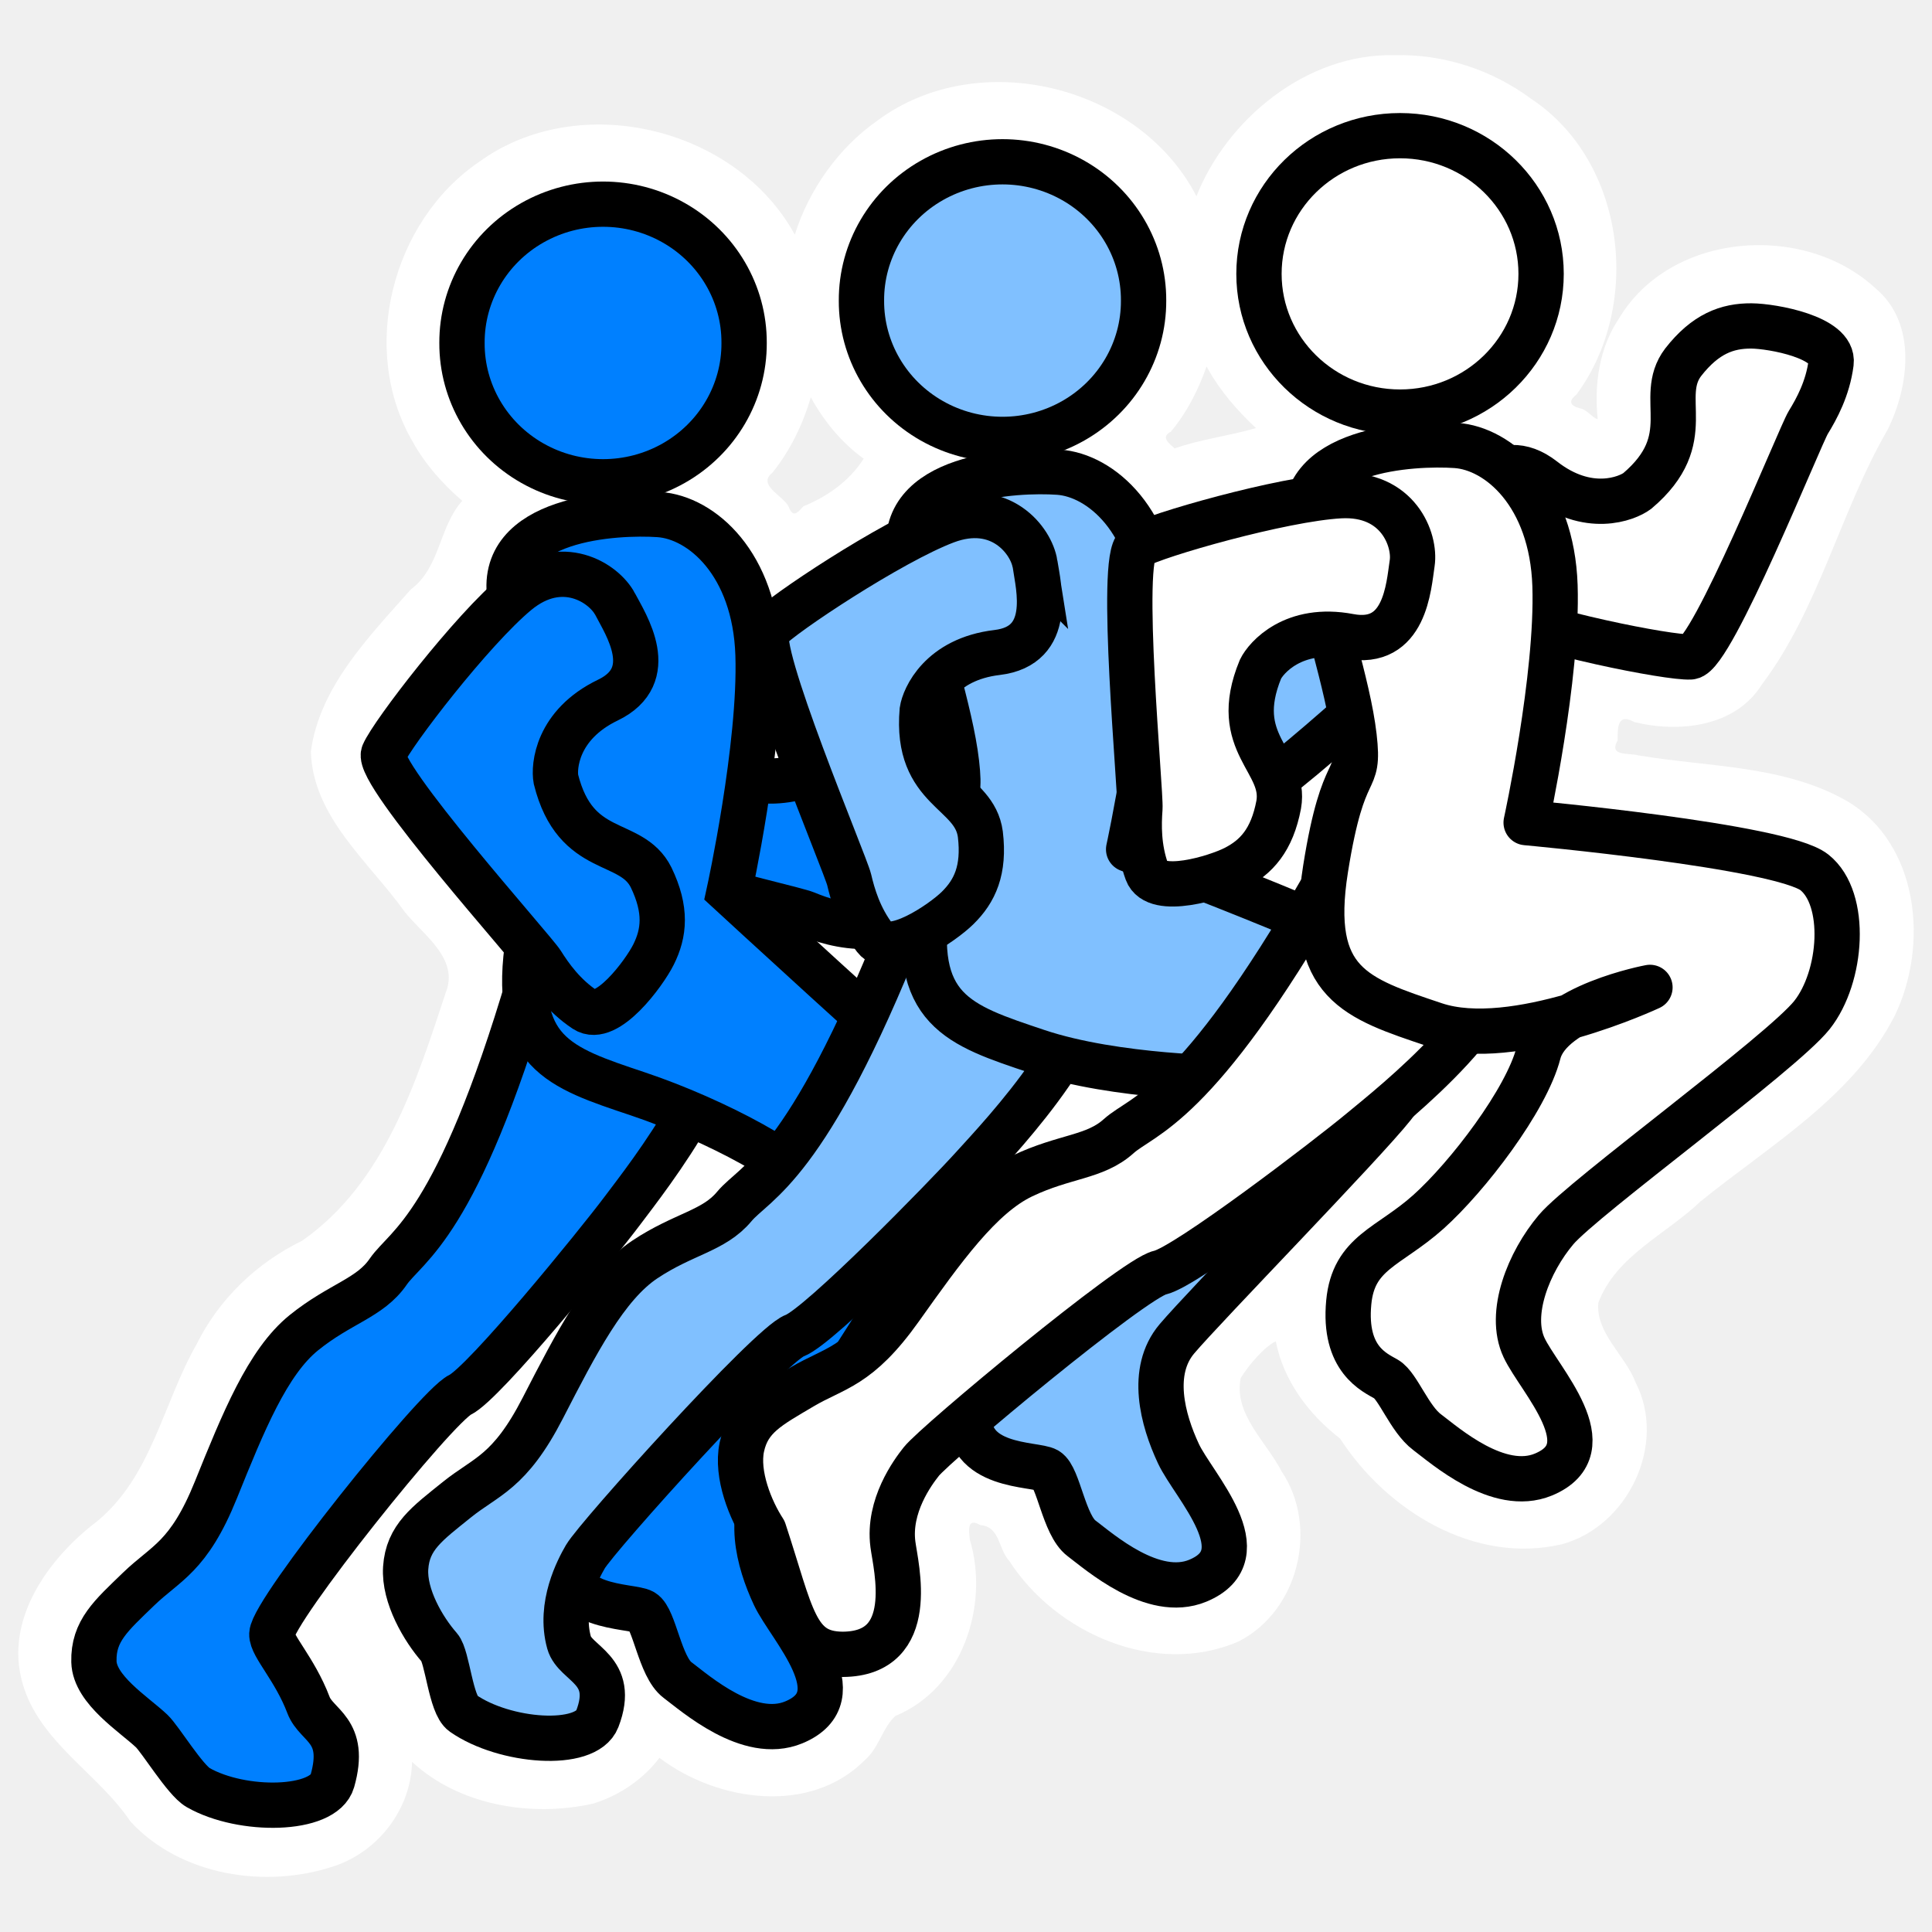
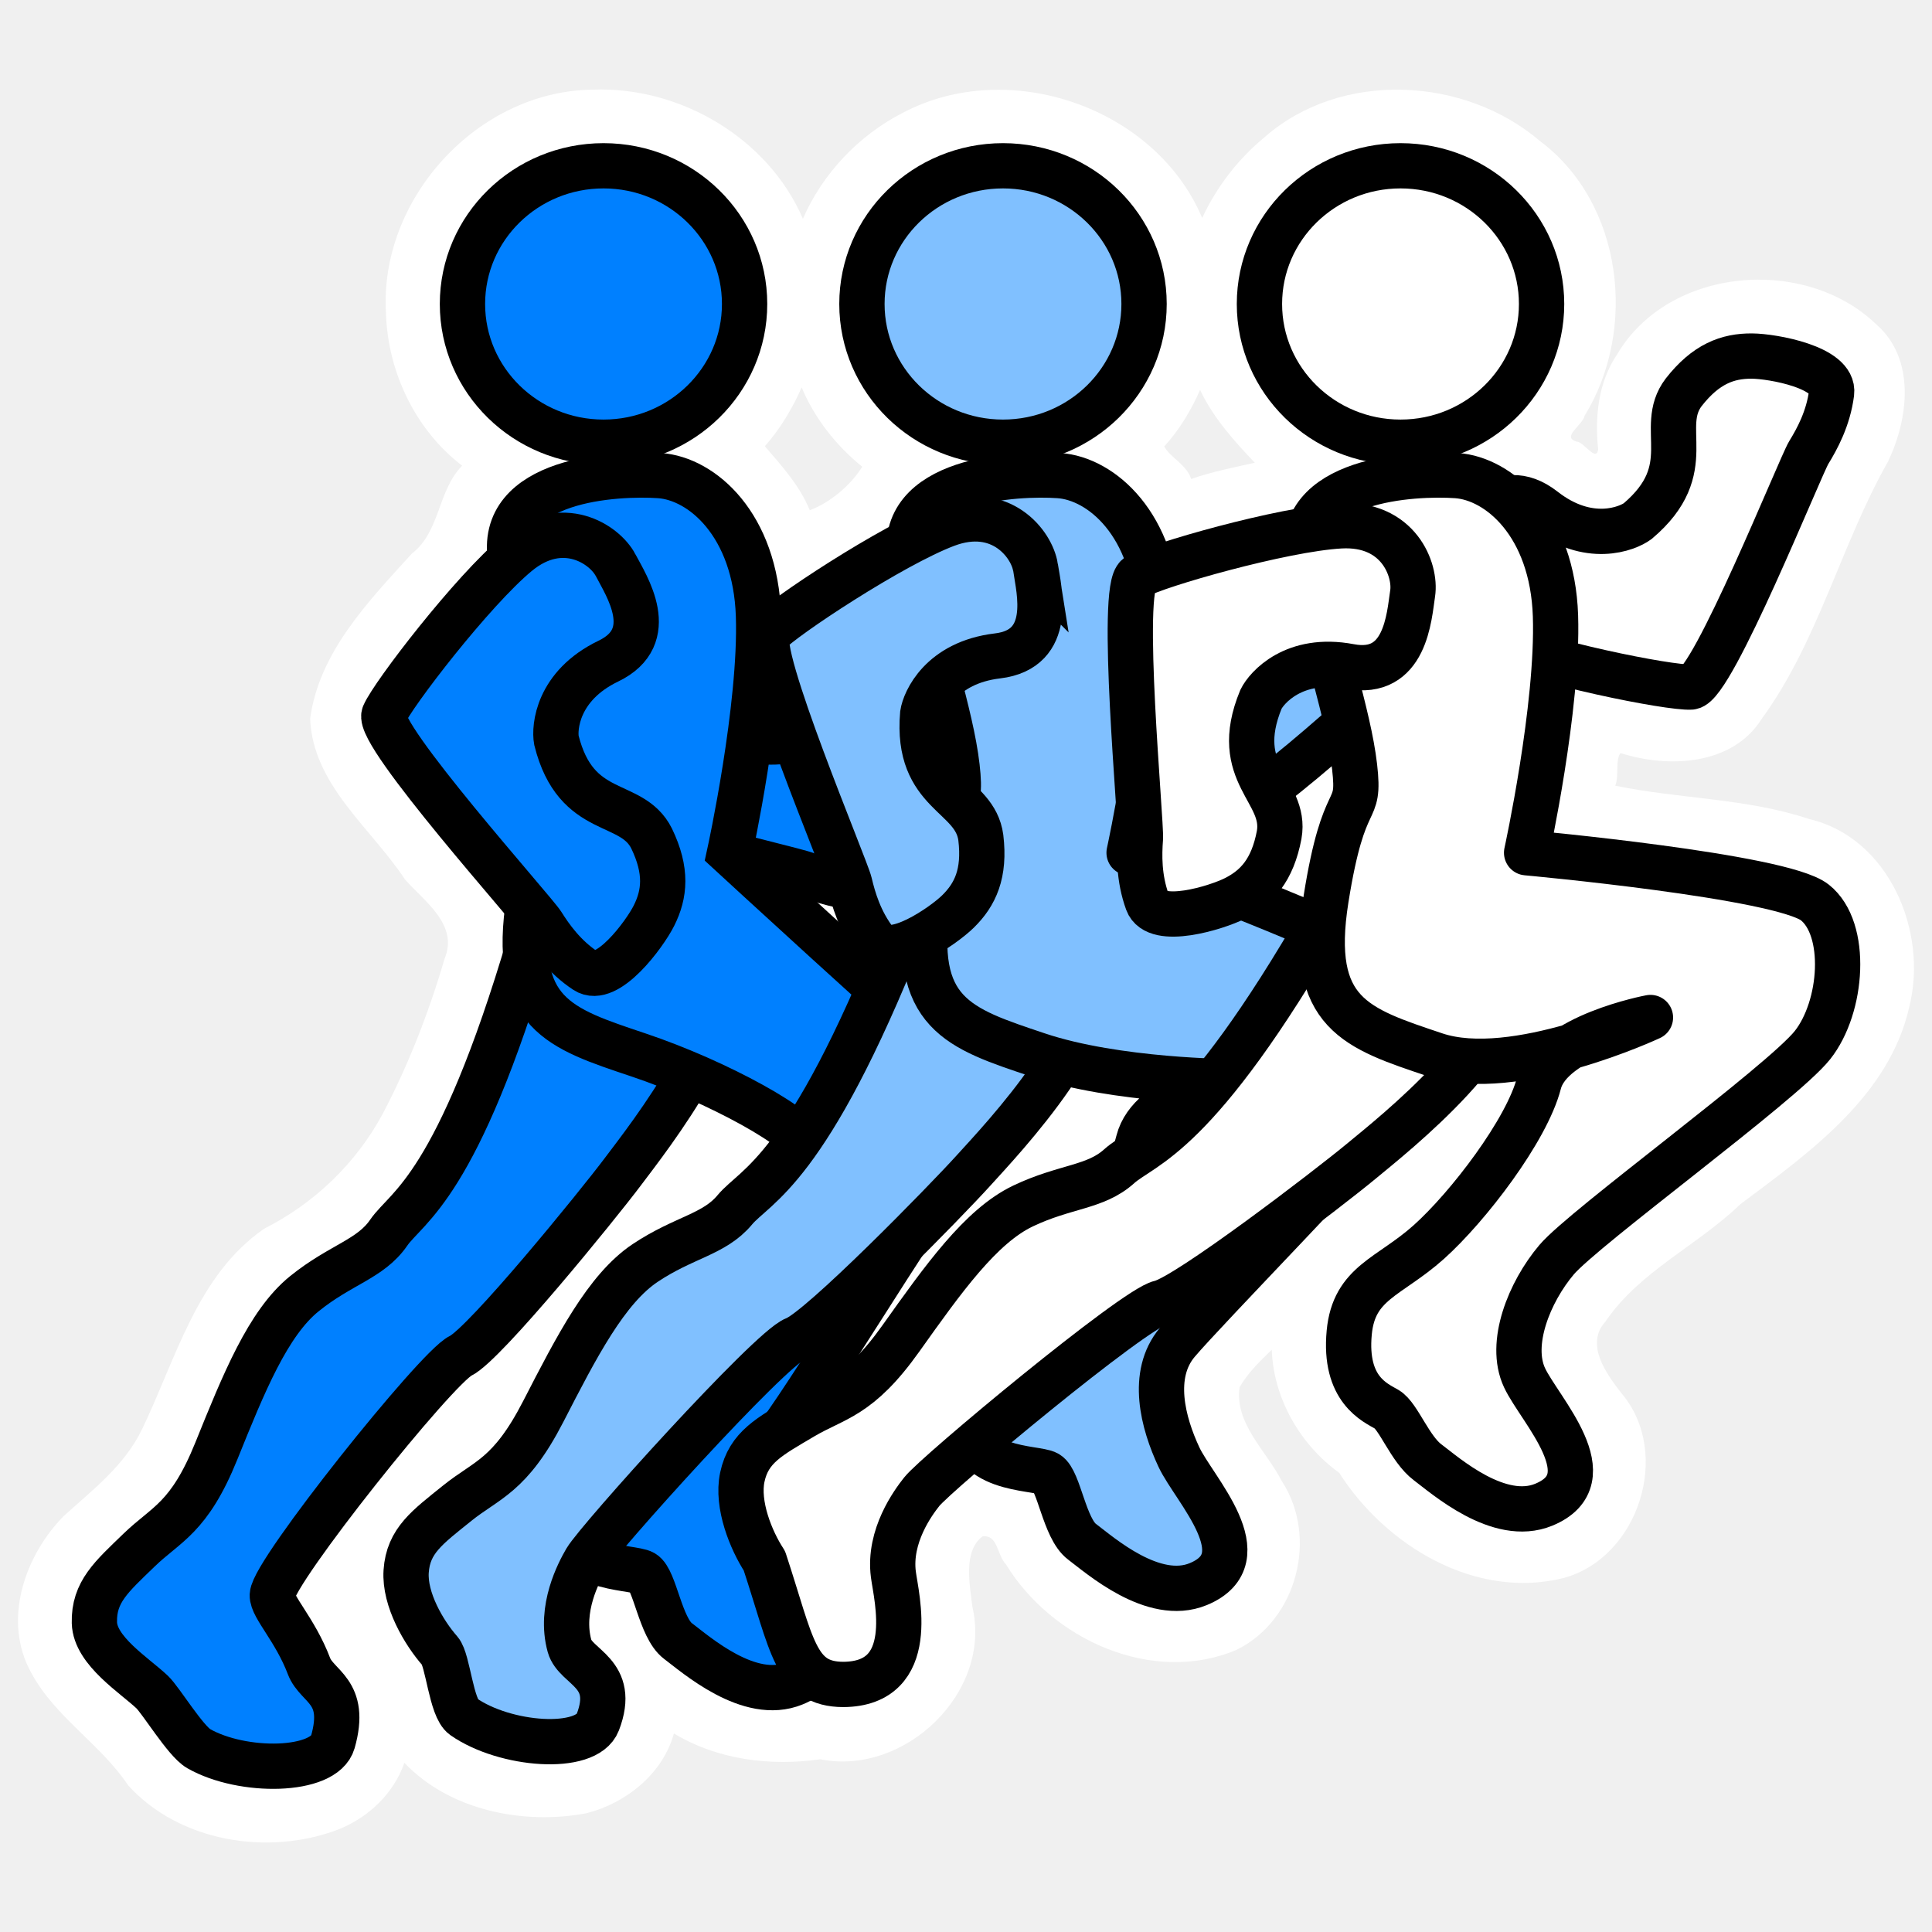
<svg xmlns="http://www.w3.org/2000/svg" width="512" height="512" id="svg2" version="1.1">
  <defs id="defs4" />
  <g id="layer1" transform="translate(0,-540.3622)">
-     <path style="fill:#ffffff;fill-opacity:1;stroke:none" d="m 369.63,554.988 c -23.439,-0.575 -44.542,17.107 -52.562,37.375 -15.183,-29.445 -57.824,-39.961 -84.594,-20 -10.329,7.213 -18.174,18.473 -21.844,30.188 -15.579,-28.504 -57.23,-38.528 -83.719,-19.25 -23.146,15.823 -31.836,49.834 -17.469,74.25 3.332,5.971 7.971,11.166 13.062,15.531 -6.229,6.968 -5.816,17.689 -13.625,23.469 -11.061,12.538 -24.14,25.726 -26.5,42.938 0.52,17.488 15.487,29.335 24.906,42.562 4.914,6.141 14.454,12.338 10.844,21.344 -7.883,23.989 -16.373,50.687 -38.125,65.812 -11.995,5.848 -21.92,15.374 -27.875,27.344 -8.937,15.657 -11.965,35.264 -26.598,47.128 -12.72,9.72 -24.428,25.905 -19.558,42.747 4.424,15.641 20.011,23.825 28.594,36.656 13.306,14.397 35.837,17.885 53.938,11.844 11.768,-3.904 20.457,-15.183 20.688,-27.656 12.561,11.617 31.678,14.727 48.031,11.062 6.882,-2.145 13.203,-6.393 17.531,-12.125 15.287,11.57 39.874,15.264 54.438,0.594 3.712,-3.134 4.775,-8.807 8.125,-11.719 17.622,-7.272 24.971,-29.193 19.688,-46.719 -0.238,-2.48 -0.79,-5.913 2.781,-3.844 5.279,0.412 4.746,6.371 7.656,9.469 12.427,19.312 38.827,30.837 60.719,21.406 15.971,-8.024 21.387,-30.339 11.5,-45.062 -4.031,-7.861 -12.861,-15.326 -10.844,-24.812 2.308,-3.706 6.429,-8.384 9.281,-9.688 2.041,10.438 8.773,19.401 17.031,25.75 12.323,19.062 35.538,33.437 58.75,28.031 17.524,-4.713 27.977,-26.454 19.594,-42.844 -2.722,-7.246 -10.592,-12.99 -9.906,-21.156 4.736,-12.506 17.903,-18.066 27.062,-26.844 18.34,-14.859 40.411,-27.617 51.438,-49.125 9.134,-18.698 6.552,-45.579 -12.5,-56.938 -16.699,-9.613 -36.869,-9.033 -55.344,-12.156 -2.534,-0.748 -7.995,0.414 -5.531,-4 -0.044,-3.834 0.144,-7.183 4.406,-4.844 11.896,2.936 26.801,1.297 33.812,-9.938 15.206,-20.208 20.749,-45.813 33.344,-67.562 5.741,-11.589 7.778,-28.174 -3.156,-37.375 -18.986,-17.651 -54.411,-15.026 -68.094,8 -5.225,7.771 -6.547,17.482 -5.594,26.562 -0.975,0.078 -3,-2.599 -4.656,-2.812 -2.519,-0.629 -3.33,-1.852 -1,-3.625 17.504,-23.654 13.189,-61.774 -12.031,-78.438 -10.271,-7.631 -23.182,-11.866 -36.094,-11.531 z m -49.594,83.031 c 3.324,5.904 7.833,11.162 12.812,15.781 -7.078,2.103 -14.794,2.981 -21.562,5.406 -1.476,-1.341 -3.804,-3.015 -1,-4.438 4.252,-5.088 7.303,-11.08 9.469,-17.312 l 0.281,0.562 z m -104.344,9.094 c 3.418,5.798 7.808,10.89 13.188,14.812 -3.794,5.955 -9.648,10.03 -16,12.625 -1.61,1.926 -2.813,2.99 -3.875,0.094 -1.496,-2.975 -8.418,-5.751 -4.344,-8.969 4.753,-5.918 8.081,-12.799 10.219,-20.031 l 0.484,0.875 0.328,0.594 z" id="path3116-9-7-3" />
-     <g id="g3802">
-       <path id="path3116-9-7" d="m 174.09,693.678 c -5.594,-2.808 -18.961,-2.281 -22.935,12.635 -3.974,14.916 -5.211,49.666 -3.981,55.238 1.229,5.572 62.446,19.271 66.353,20.878 3.908,1.608 9.731,3.665 16.549,3.43 6.818,-0.235 7.126,-16.912 6.267,-22.416 -0.989,-6.332 -3.993,-11.692 -12.397,-16.304 -10.483,-5.564 -19.258,7.423 -35.626,-6.539 -2.415,-2.335 -8.239,-11.859 -0.971,-25.081 7.269,-13.222 -7.665,-19.033 -13.259,-21.841 z" style="fill:#0080ff;fill-opacity:1;stroke:#000000;stroke-width:12;stroke-linecap:butt;stroke-linejoin:miter;stroke-miterlimit:4;stroke-opacity:1;stroke-dasharray:none" />
-       <path id="path3114" d="m 140.354,800.034 c -19.295,65.459 -32.652,70.328 -37.476,77.341 -4.824,7.013 -12.694,8.37 -22.342,16.162 -9.648,7.793 -16.079,23.724 -23.315,41.648 -7.236,17.923 -13.283,19.308 -20.519,26.321 -7.236,7.013 -12.017,11.057 -11.812,19.212 0.188,7.458 10.619,13.951 15.293,18.37 2.337,2.209 8.859,13.021 12.326,15 11.645,6.647 33.286,6.319 35.578,-1.766 3.858,-13.612 -4.203,-14.483 -6.334,-20.103 -3.642,-9.606 -9.84,-15.702 -9.713,-18.819 0.254,-6.229 43.438,-60.268 49.87,-63.385 6.432,-3.117 36.41,-39.989 42.988,-48.759 6.578,-8.77 33.664,-42.844 25.164,-59.191 -8.499,-16.347 -49.71,-2.031 -49.71,-2.031 z" style="fill:#0080ff;fill-opacity:1;stroke:#000000;stroke-width:12;stroke-linecap:butt;stroke-linejoin:round;stroke-miterlimit:4;stroke-opacity:1;stroke-dasharray:none" />
-       <path transform="matrix(0.7047541,0,0,0.703733,75.87674,568.1714)" d="m 172.148,89.637 a 53.046,52.045 0 1 1 -106.091,0 53.046,52.045 0 1 1 106.091,0 z" id="path3110" style="fill:#0080ff;fill-opacity:1;fill-rule:evenodd;stroke:#000000;stroke-width:17.04;stroke-miterlimit:4;stroke-opacity:1;stroke-dasharray:none" />
-       <path id="path3112" d="m 174.646,676.728 c -11.255,-0.779 -43.414,0.779 -39.394,22.599 4.02,21.82 10.784,40.522 12.392,54.549 1.608,14.027 -2.744,4.676 -7.568,35.067 -4.824,30.391 8.04,34.288 28.943,41.301 20.903,7.013 44.487,19.864 45.291,25.318 0.804,5.455 -19.044,12.199 -22.26,24.667 -3.216,12.468 -10.661,38.456 -21.112,47.807 -10.451,9.351 -19.821,10.686 -21.072,23.969 -1.423,15.116 17.406,13.689 20.49,15.49 3.084,1.801 4.51,14.589 9.187,18.084 4.677,3.495 18.918,16.155 30.814,11.23 16.719,-6.922 -1.145,-25.146 -5.121,-33.632 -4.247,-9.064 -7.663,-21.889 -0.427,-30.461 7.236,-8.572 38.722,-60.508 46.761,-70.638 8.04,-10.13 8.675,-25.947 -0.169,-32.96 -8.844,-7.013 -58.171,-52.442 -58.171,-52.442 0,0 8.454,-38.647 7.65,-62.804 -0.804,-24.157 -14.978,-36.365 -26.234,-37.144 z" style="fill:#0080ff;fill-opacity:1;stroke:#000000;stroke-width:12;stroke-linecap:butt;stroke-linejoin:miter;stroke-miterlimit:4;stroke-opacity:1;stroke-dasharray:none" />
-       <path id="path3116-9" d="m 162.98,700.41 c -2.925,-5.533 -14.116,-12.863 -26.01,-3.024 -11.893,9.839 -33.071,37.419 -35.304,42.67 -2.233,5.251 39.664,51.938 41.914,55.515 2.249,3.577 5.797,8.633 11.485,12.399 5.688,3.766 15.619,-9.635 18.114,-14.616 2.87,-5.73 3.534,-11.838 -0.632,-20.472 -5.307,-10.616 -19.99,-5.133 -25.215,-26.003 -0.611,-3.303 0.174,-14.439 13.767,-20.987 13.594,-6.548 4.806,-19.948 1.88,-25.481 z" style="fill:#0080ff;fill-opacity:1;stroke:#000000;stroke-width:12;stroke-linecap:butt;stroke-linejoin:miter;stroke-miterlimit:4;stroke-opacity:1;stroke-dasharray:none" />
-     </g>
-     <g id="g3814">
-       <path id="path3116-9-7-39" d="m 285.06,693.36 c -5.437,3.1 -12.407,14.519 -2.193,26.093 10.214,11.573 38.455,31.861 43.774,33.925 5.32,2.065 50.646,-41.301 54.15,-43.663 3.504,-2.362 8.444,-6.069 12.026,-11.875 3.582,-5.805 -10.128,-15.304 -15.187,-17.639 -5.819,-2.686 -11.945,-3.155 -20.441,1.285 -10.441,5.643 -4.493,20.144 -25.186,26.031 -3.282,0.716 -14.437,0.287 -21.415,-13.091 -6.978,-13.378 -20.091,-4.167 -25.528,-1.067 z" style="fill:#80c0ff;fill-opacity:1;stroke:#000000;stroke-width:12;stroke-linecap:butt;stroke-linejoin:miter;stroke-miterlimit:4;stroke-opacity:1;stroke-dasharray:none" />
-       <path id="path3114-0" d="m 238.971,786.488 c -25.185,63.426 -38.931,67.056 -44.374,73.601 -5.443,6.544 -13.405,7.177 -23.723,14.057 -10.318,6.88 -18.176,22.159 -27.016,39.348 -8.84,17.189 -14.989,18.016 -22.834,24.34 -7.845,6.324 -12.976,9.915 -13.515,18.055 -0.493,7.444 4.701,16.27 8.954,21.096 2.126,2.413 2.964,15.125 6.237,17.412 10.991,7.681 32.571,9.329 35.591,1.486 5.084,-13.204 -5.874,-14.42 -7.484,-20.211 -2.751,-9.898 2.484,-19.605 4.324,-22.77 3.134,-5.389 48.754,-56.055 55.443,-58.572 6.689,-2.517 39.906,-36.502 47.256,-44.635 7.351,-8.133 37.431,-39.595 30.458,-56.649 -6.973,-17.054 -49.317,-6.556 -49.317,-6.556 z" style="fill:#80c0ff;fill-opacity:1;stroke:#000000;stroke-width:12;stroke-linecap:butt;stroke-linejoin:round;stroke-miterlimit:4;stroke-opacity:1;stroke-dasharray:none" />
-       <path transform="matrix(0.7047541,0,0,0.703733,181.7397,556.9408)" d="m 172.148,89.637 a 53.046,52.045 0 1 1 -106.091,0 53.046,52.045 0 1 1 106.091,0 z" id="path3110-5" style="fill:#80c0ff;fill-opacity:1;fill-rule:evenodd;stroke:#000000;stroke-width:17.04;stroke-miterlimit:4;stroke-opacity:1;stroke-dasharray:none" />
-       <path id="path3112-22" d="m 280.509,665.497 c -11.255,-0.779 -43.414,0.779 -39.394,22.599 4.02,21.82 10.784,40.522 12.392,54.549 1.608,14.027 -2.744,4.676 -7.568,35.067 -4.824,30.391 8.04,34.288 28.943,41.301 20.903,7.013 51.364,7.102 51.364,7.102 0,0 -21.473,3.293 -24.689,15.761 -3.216,12.468 -13.089,39.266 -23.541,48.617 -10.451,9.351 -19.821,10.686 -21.072,23.969 -1.423,15.116 17.406,13.689 20.49,15.49 3.084,1.801 4.51,14.589 9.187,18.084 4.677,3.495 18.918,16.155 30.814,11.23 16.719,-6.922 -1.145,-25.146 -5.121,-33.632 -4.247,-9.064 -7.663,-21.889 -0.427,-30.461 7.236,-8.572 49.247,-51.602 57.287,-61.732 8.04,-10.13 9.484,-30.804 0.641,-37.818 -8.844,-7.013 -70.72,-30.177 -70.72,-30.177 0,0 8.454,-38.647 7.65,-62.804 -0.804,-24.157 -14.978,-36.365 -26.234,-37.144 z" style="fill:#80c0ff;fill-opacity:1;stroke:#000000;stroke-width:12;stroke-linecap:butt;stroke-linejoin:round;stroke-miterlimit:4;stroke-opacity:1;stroke-dasharray:none" />
-       <path id="path3116-9-73" d="m 274.282,689.791 c -0.971,-6.183 -9.176,-16.749 -23.619,-11.304 -14.443,5.445 -43.428,24.656 -47.245,28.897 -3.817,4.242 20.654,62.002 21.62,66.115 0.966,4.114 2.68,10.047 6.838,15.456 4.158,5.408 17.901,-4.042 21.878,-7.944 4.575,-4.488 7.186,-10.05 6.048,-19.568 -1.573,-11.764 -17.241,-11.345 -15.407,-32.781 0.494,-3.323 4.852,-13.6 19.835,-15.381 14.983,-1.78 11.021,-17.307 10.051,-23.491 z" style="fill:#80c0ff;fill-opacity:1;stroke:#000000;stroke-width:12;stroke-linecap:butt;stroke-linejoin:miter;stroke-miterlimit:4;stroke-opacity:1;stroke-dasharray:none" />
-     </g>
-     <g id="g3838" transform="translate(-84.65446,-15.43817)">
-       <path id="path3116-9-7-39-9" d="m 469.949,692.441 c -3.668,5.072 -5.291,18.35 8.795,24.664 14.086,6.313 48.188,13.105 53.885,12.785 5.697,-0.32 29.032,-58.549 31.245,-62.148 2.213,-3.6 5.178,-9.018 6.039,-15.785 0.861,-6.767 -15.551,-9.745 -21.122,-9.779 -6.409,-0.039 -12.181,2.067 -18.08,9.623 -7.173,9.456 4.24,20.199 -12.166,34.117 -2.692,2.01 -13.026,6.232 -24.912,-3.062 -11.886,-9.294 -20.016,4.515 -23.684,9.586 z" style="fill:#ffffff;fill-opacity:1;stroke:#000000;stroke-width:12;stroke-linecap:butt;stroke-linejoin:miter;stroke-miterlimit:4;stroke-opacity:1;stroke-dasharray:none" />
-       <path id="path3114-0-3" d="m 435.54,790.381 c -33.979,59.183 -48.102,60.814 -54.423,66.515 -6.322,5.7 -14.292,5.191 -25.486,10.528 -11.194,5.337 -21.152,19.338 -32.355,35.089 -11.203,15.751 -17.406,15.693 -26.074,20.833 -8.667,5.14 -14.258,7.962 -15.953,15.941 -1.55,7.298 2.331,16.774 5.851,22.158 7.436,22.546 8.14,32.706 20.891,32.77 20.085,-0.122 14.056,-23.207 13.289,-29.169 -1.31,-10.19 5.256,-19.05 7.529,-21.92 3.871,-4.887 56.254,-48.524 63.234,-50.061 6.98,-1.537 44.706,-30.433 53.143,-37.434 8.436,-7.001 42.698,-33.848 38.231,-51.723 -4.468,-17.875 -47.877,-13.528 -47.877,-13.528 z" style="fill:#ffffff;fill-opacity:1;stroke:#000000;stroke-width:12;stroke-linecap:butt;stroke-linejoin:round;stroke-miterlimit:4;stroke-opacity:1;stroke-dasharray:none" />
-       <path transform="matrix(0.7047541,0,0,0.703733,371.7406,565.2985)" d="m 172.148,89.637 c 0,28.744 -23.749,52.045 -53.046,52.045 -29.296,0 -53.046,-23.301 -53.046,-52.045 0,-28.744 23.749,-52.045 53.046,-52.045 29.296,0 53.046,23.301 53.046,52.045 z" id="path3110-5-8" style="fill:#ffffff;fill-opacity:1;fill-rule:evenodd;stroke:#000000;stroke-width:17.04;stroke-miterlimit:4;stroke-opacity:1;stroke-dasharray:none" />
-       <path id="path3112-22-0" d="m 470.51,673.855 c -11.255,-0.779 -43.414,0.779 -39.394,22.599 4.02,21.82 10.784,40.522 12.392,54.549 1.608,14.027 -2.744,4.676 -7.568,35.067 -4.824,30.391 8.04,34.288 28.943,41.301 20.903,7.013 57.031,-9.901 57.031,-9.901 0,0 -26.331,4.912 -29.547,17.381 -3.216,12.468 -18.757,32.788 -29.208,42.14 -10.451,9.351 -19.821,10.686 -21.072,23.969 -1.423,15.116 6.881,18.547 9.965,20.347 3.084,1.801 6.129,10.541 10.806,14.036 4.677,3.495 18.918,16.155 30.814,11.23 16.719,-6.922 -1.145,-25.146 -5.121,-33.632 -4.247,-9.064 1.243,-22.699 8.479,-31.271 7.236,-8.572 59.772,-46.744 67.812,-56.874 8.04,-10.13 9.484,-30.804 0.641,-37.818 -8.844,-7.013 -76.388,-13.175 -76.388,-13.175 0,0 8.454,-38.647 7.65,-62.804 -0.804,-24.157 -14.978,-36.365 -26.234,-37.144 z" style="fill:#ffffff;fill-opacity:1;stroke:#000000;stroke-width:12;stroke-linecap:butt;stroke-linejoin:round;stroke-miterlimit:4;stroke-opacity:1;stroke-dasharray:none" />
-       <path id="path3116-9-73-2" d="m 458.893,705.061 c 0.935,-6.189 -3.711,-18.734 -19.123,-17.887 -15.413,0.847 -48.834,10.446 -53.75,13.343 -4.916,2.897 1.042,65.343 0.725,69.557 -0.317,4.214 -0.467,10.388 1.87,16.797 2.338,6.409 18.288,1.531 23.255,-0.993 5.714,-2.904 9.877,-7.422 11.656,-16.842 2.039,-11.692 -13.028,-16.007 -4.83,-35.897 1.471,-3.02 8.719,-11.51 23.544,-8.7 14.824,2.81 15.718,-13.189 16.653,-19.378 z" style="fill:#ffffff;fill-opacity:1;stroke:#000000;stroke-width:12;stroke-linecap:butt;stroke-linejoin:miter;stroke-miterlimit:4;stroke-opacity:1;stroke-dasharray:none" />
+     <path style="fill:#ffffff;fill-opacity:1;stroke:none" d="m 157.224,564.119 c -30.633,0.255 -56.814,28.931 -54.938,59.375 0.517,15.52 7.819,30.808 20.188,40.281 -6.534,6.646 -5.788,17.492 -13.302,23.268 -11.48,12.615 -24.614,26.14 -26.98,43.764 0.698,17.616 16.196,29.003 25.156,42.656 5.118,5.76 14.252,11.983 10.469,20.969 -4.13,14.157 -9.64,28.301 -16.469,41.25 -7.061,13.032 -18.07,23.589 -31.312,30.281 -17.854,12.31 -23.388,34.532 -32.375,53.125 -4.636,9.659 -13.043,16.038 -20.727,23 -10.5,10.63 -16.418,27.96 -8.523,41.813 6.34,11.642 18.293,18.687 25.594,29.656 13.639,14.956 37.088,18.693 55.594,11.656 7.984,-3.139 14.73,-9.518 17.562,-17.688 12.009,12.614 31.495,16.527 48.254,13.363 10.455,-2.649 20.221,-10.421 23.183,-21.144 11.532,6.987 25.622,8.731 38.781,6.844 22.379,4.508 45.653,-17.76 40.305,-40.448 -0.684,-5.864 -2.508,-14.691 2.695,-18.615 4.137,-0.496 3.771,4.881 6.188,7.375 12.093,19.85 38.692,32.114 61.062,22.719 16.104,-7.821 21.783,-29.893 12.062,-44.75 -4.102,-8.019 -12.544,-15.215 -11.188,-24.875 2.19,-3.827 5.392,-6.894 8.531,-9.938 0.459,12.96 7.546,25.158 17.875,32.625 12.311,19.306 36.061,33.69 59.438,27.875 19.901,-5.395 28.767,-33.025 15.458,-48.85 -3.99,-5.098 -9.858,-13.013 -4.364,-19.087 9.093,-13.403 24.329,-20.092 35.798,-31.154 18.327,-13.72 39.472,-28.691 44.764,-52.377 4.957,-19.946 -5.426,-44.685 -26.539,-49.672 -16.649,-5.538 -34.334,-5.32 -51.399,-8.828 1.032,-2.602 -0.028,-6.973 1.406,-8.656 12.693,4.062 29.618,3.298 37.375,-9.031 15.064,-20.664 21.002,-46.193 33.5,-68.219 5.447,-11.361 7.358,-27.227 -3.094,-36.344 -18.942,-18.261 -55.025,-15.302 -68.719,7.969 -4.985,7.353 -5.92,16.572 -5,25.156 -0.499,3.495 -3.872,-2.11 -5.688,-2.062 -4.206,-1.214 1.6,-4.373 2.062,-6.812 14.111,-22.849 10.2,-56.372 -11.75,-72.812 -20.05,-17.18 -52.843,-18.848 -73.094,-1 -6.97,5.748 -12.641,13.116 -16.469,21.344 -12.382,-29.324 -51.27,-42.743 -79.375,-27.844 -11.562,5.898 -21.244,16.081 -26.438,28.062 -9.219,-21.379 -32.531,-35.075 -55.562,-34.219 z m 55.219,78.906 c 3.452,8.232 9.16,15.45 16.062,21.031 -3.266,5.225 -8.847,9.634 -13.906,11.531 -2.631,-6.484 -7.423,-11.75 -11.906,-16.969 4.085,-4.602 7.363,-10.118 9.75,-15.594 z m 105.844,1.188 c 3.401,7.057 9.119,13.386 14.25,18.781 -5.661,1.257 -11.508,2.411 -16.875,4.312 -1.07,-3.694 -5.468,-5.61 -7.125,-8.625 4.016,-4.411 7.129,-9.593 9.5,-15 l 0.25,0.531 z" id="path3116-9-7-3" />
+     <g id="g3014" transform="translate(0.1267987,-10.32957)">
+       <g id="g3802">
+         <path style="fill:#0080ff;fill-opacity:1;stroke:#000000;stroke-width:12;stroke-linecap:butt;stroke-linejoin:miter;stroke-miterlimit:4;stroke-opacity:1;stroke-dasharray:none" d="m 174.09,693.678 c -5.594,-2.808 -18.961,-2.281 -22.935,12.635 -3.974,14.916 -5.211,49.666 -3.981,55.238 1.229,5.572 62.446,19.271 66.353,20.878 3.908,1.608 9.731,3.665 16.549,3.43 6.818,-0.235 7.126,-16.912 6.267,-22.416 -0.989,-6.332 -3.993,-11.692 -12.397,-16.304 -10.483,-5.564 -19.258,7.423 -35.626,-6.539 -2.415,-2.335 -8.239,-11.859 -0.971,-25.081 7.269,-13.222 -7.665,-19.033 -13.259,-21.841 z" id="path3116-9-7" />
+         <path style="fill:#0080ff;fill-opacity:1;stroke:#000000;stroke-width:12;stroke-linecap:butt;stroke-linejoin:round;stroke-miterlimit:4;stroke-opacity:1;stroke-dasharray:none" d="m 140.354,800.034 c -19.295,65.459 -32.652,70.328 -37.476,77.341 -4.824,7.013 -12.694,8.37 -22.342,16.162 -9.648,7.793 -16.079,23.724 -23.315,41.648 -7.236,17.923 -13.283,19.308 -20.519,26.321 -7.236,7.013 -12.017,11.057 -11.812,19.212 0.188,7.458 10.619,13.951 15.293,18.37 2.337,2.209 8.859,13.021 12.326,15 11.645,6.647 33.286,6.319 35.578,-1.766 3.858,-13.612 -4.203,-14.483 -6.334,-20.103 -3.642,-9.606 -9.84,-15.702 -9.713,-18.819 0.254,-6.229 43.438,-60.268 49.87,-63.385 6.432,-3.117 36.41,-39.989 42.988,-48.759 6.578,-8.77 33.664,-42.844 25.164,-59.191 -8.499,-16.347 -49.71,-2.031 -49.71,-2.031 z" id="path3114" />
+         <path style="fill:#0080ff;fill-opacity:1;fill-rule:evenodd;stroke:#000000;stroke-width:17.04;stroke-miterlimit:4;stroke-opacity:1;stroke-dasharray:none" id="path3110" d="m 172.148,89.637 c 0,28.744 -23.749,52.045 -53.046,52.045 -29.296,0 -53.046,-23.301 -53.046,-52.045 0,-28.744 23.749,-52.045 53.046,-52.045 29.296,0 53.046,23.301 53.046,52.045 z" transform="matrix(0.7047541,0,0,0.703733,75.87674,568.1714)" />
+         <path style="fill:#0080ff;fill-opacity:1;stroke:#000000;stroke-width:12;stroke-linecap:butt;stroke-linejoin:miter;stroke-miterlimit:4;stroke-opacity:1;stroke-dasharray:none" d="m 174.646,676.728 c -11.255,-0.779 -43.414,0.779 -39.394,22.599 4.02,21.82 10.784,40.522 12.392,54.549 1.608,14.027 -2.744,4.676 -7.568,35.067 -4.824,30.391 8.04,34.288 28.943,41.301 20.903,7.013 44.487,19.864 45.291,25.318 0.804,5.455 -19.044,12.199 -22.26,24.667 -3.216,12.468 -10.661,38.456 -21.112,47.807 -10.451,9.351 -19.821,10.686 -21.072,23.969 -1.423,15.116 17.406,13.689 20.49,15.49 3.084,1.801 4.51,14.589 9.187,18.084 4.677,3.495 18.918,16.155 30.814,11.23 16.719,-6.922 -1.145,-25.146 -5.121,-33.632 -4.247,-9.064 -7.663,-21.889 -0.427,-30.461 7.236,-8.572 38.722,-60.508 46.761,-70.638 8.04,-10.13 8.675,-25.947 -0.169,-32.96 -8.844,-7.013 -58.171,-52.442 -58.171,-52.442 0,0 8.454,-38.647 7.65,-62.804 -0.804,-24.157 -14.978,-36.365 -26.234,-37.144 z" id="path3112" />
+         <path style="fill:#0080ff;fill-opacity:1;stroke:#000000;stroke-width:12;stroke-linecap:butt;stroke-linejoin:miter;stroke-miterlimit:4;stroke-opacity:1;stroke-dasharray:none" d="m 162.98,700.41 c -2.925,-5.533 -14.116,-12.863 -26.01,-3.024 -11.893,9.839 -33.071,37.419 -35.304,42.67 -2.233,5.251 39.664,51.938 41.914,55.515 2.249,3.577 5.797,8.633 11.485,12.399 5.688,3.766 15.619,-9.635 18.114,-14.616 2.87,-5.73 3.534,-11.838 -0.632,-20.472 -5.307,-10.616 -19.99,-5.133 -25.215,-26.003 -0.611,-3.303 0.174,-14.439 13.767,-20.987 13.594,-6.548 4.806,-19.948 1.88,-25.481 z" id="path3116-9" />
+       </g>
+       <g transform="translate(0,11.23058)" id="g3814">
+         <path style="fill:#80c0ff;fill-opacity:1;stroke:#000000;stroke-width:12;stroke-linecap:butt;stroke-linejoin:miter;stroke-miterlimit:4;stroke-opacity:1;stroke-dasharray:none" d="m 285.06,693.36 c -5.437,3.1 -12.407,14.519 -2.193,26.093 10.214,11.573 38.455,31.861 43.774,33.925 5.32,2.065 50.646,-41.301 54.15,-43.663 3.504,-2.362 8.444,-6.069 12.026,-11.875 3.582,-5.805 -10.128,-15.304 -15.187,-17.639 -5.819,-2.686 -11.945,-3.155 -20.441,1.285 -10.441,5.643 -4.493,20.144 -25.186,26.031 -3.282,0.716 -14.437,0.287 -21.415,-13.091 -6.978,-13.378 -20.091,-4.167 -25.528,-1.067 z" id="path3116-9-7-39" />
+         <path style="fill:#80c0ff;fill-opacity:1;stroke:#000000;stroke-width:12;stroke-linecap:butt;stroke-linejoin:round;stroke-miterlimit:4;stroke-opacity:1;stroke-dasharray:none" d="m 238.971,786.488 c -25.185,63.426 -38.931,67.056 -44.374,73.601 -5.443,6.544 -13.405,7.177 -23.723,14.057 -10.318,6.88 -18.176,22.159 -27.016,39.348 -8.84,17.189 -14.989,18.016 -22.834,24.34 -7.845,6.324 -12.976,9.915 -13.515,18.055 -0.493,7.444 4.701,16.27 8.954,21.096 2.126,2.413 2.964,15.125 6.237,17.412 10.991,7.681 32.571,9.329 35.591,1.486 5.084,-13.204 -5.874,-14.42 -7.484,-20.211 -2.751,-9.898 2.484,-19.605 4.324,-22.77 3.134,-5.389 48.754,-56.055 55.443,-58.572 6.689,-2.517 39.906,-36.502 47.256,-44.635 7.351,-8.133 37.431,-39.595 30.458,-56.649 -6.973,-17.054 -49.317,-6.556 -49.317,-6.556 z" id="path3114-0" />
+         <path style="fill:#80c0ff;fill-opacity:1;fill-rule:evenodd;stroke:#000000;stroke-width:17.04;stroke-miterlimit:4;stroke-opacity:1;stroke-dasharray:none" id="path3110-5" d="m 172.148,89.637 c 0,28.744 -23.749,52.045 -53.046,52.045 -29.296,0 -53.046,-23.301 -53.046,-52.045 0,-28.744 23.749,-52.045 53.046,-52.045 29.296,0 53.046,23.301 53.046,52.045 z" transform="matrix(0.7047541,0,0,0.703733,181.7397,556.9408)" />
+         <path style="fill:#80c0ff;fill-opacity:1;stroke:#000000;stroke-width:12;stroke-linecap:butt;stroke-linejoin:round;stroke-miterlimit:4;stroke-opacity:1;stroke-dasharray:none" d="m 280.509,665.497 c -11.255,-0.779 -43.414,0.779 -39.394,22.599 4.02,21.82 10.784,40.522 12.392,54.549 1.608,14.027 -2.744,4.676 -7.568,35.067 -4.824,30.391 8.04,34.288 28.943,41.301 20.903,7.013 51.364,7.102 51.364,7.102 0,0 -21.473,3.293 -24.689,15.761 -3.216,12.468 -13.089,39.266 -23.541,48.617 -10.451,9.351 -19.821,10.686 -21.072,23.969 -1.423,15.116 17.406,13.689 20.49,15.49 3.084,1.801 4.51,14.589 9.187,18.084 4.677,3.495 18.918,16.155 30.814,11.23 16.719,-6.922 -1.145,-25.146 -5.121,-33.632 -4.247,-9.064 -7.663,-21.889 -0.427,-30.461 7.236,-8.572 49.247,-51.602 57.287,-61.732 8.04,-10.13 9.484,-30.804 0.641,-37.818 -8.844,-7.013 -70.72,-30.177 -70.72,-30.177 0,0 8.454,-38.647 7.65,-62.804 -0.804,-24.157 -14.978,-36.365 -26.234,-37.144 z" id="path3112-22" />
+         <path style="fill:#80c0ff;fill-opacity:1;stroke:#000000;stroke-width:12;stroke-linecap:butt;stroke-linejoin:miter;stroke-miterlimit:4;stroke-opacity:1;stroke-dasharray:none" d="m 274.282,689.791 c -0.971,-6.183 -9.176,-16.749 -23.619,-11.304 -14.443,5.445 -43.428,24.656 -47.245,28.897 -3.817,4.242 20.654,62.002 21.62,66.115 0.966,4.114 2.68,10.047 6.838,15.456 4.158,5.408 17.901,-4.042 21.878,-7.944 4.575,-4.488 7.186,-10.05 6.048,-19.568 -1.573,-11.764 -17.241,-11.345 -15.407,-32.781 0.494,-3.323 4.852,-13.6 19.835,-15.381 14.983,-1.78 11.021,-17.307 10.051,-23.491 z" id="path3116-9-73" />
+       </g>
+       <g transform="translate(-84.65446,2.87291)" id="g3838">
+         <path style="fill:#ffffff;fill-opacity:1;stroke:#000000;stroke-width:12;stroke-linecap:butt;stroke-linejoin:miter;stroke-miterlimit:4;stroke-opacity:1;stroke-dasharray:none" d="m 469.949,692.441 c -3.668,5.072 -5.291,18.35 8.795,24.664 14.086,6.313 48.188,13.105 53.885,12.785 5.697,-0.32 29.032,-58.549 31.245,-62.148 2.213,-3.6 5.178,-9.018 6.039,-15.785 0.861,-6.767 -15.551,-9.745 -21.122,-9.779 -6.409,-0.039 -12.181,2.067 -18.08,9.623 -7.173,9.456 4.24,20.199 -12.166,34.117 -2.692,2.01 -13.026,6.232 -24.912,-3.062 -11.886,-9.294 -20.016,4.515 -23.684,9.586 z" id="path3116-9-7-39-9" />
+         <path style="fill:#ffffff;fill-opacity:1;stroke:#000000;stroke-width:12;stroke-linecap:butt;stroke-linejoin:round;stroke-miterlimit:4;stroke-opacity:1;stroke-dasharray:none" d="m 435.54,790.381 c -33.979,59.183 -48.102,60.814 -54.423,66.515 -6.322,5.7 -14.292,5.191 -25.486,10.528 -11.194,5.337 -21.152,19.338 -32.355,35.089 -11.203,15.751 -17.406,15.693 -26.074,20.833 -8.667,5.14 -14.258,7.962 -15.953,15.941 -1.55,7.298 2.331,16.774 5.851,22.158 7.436,22.546 8.14,32.706 20.891,32.77 20.085,-0.122 14.056,-23.207 13.289,-29.169 -1.31,-10.19 5.256,-19.05 7.529,-21.92 3.871,-4.887 56.254,-48.524 63.234,-50.061 6.98,-1.537 44.706,-30.433 53.143,-37.434 8.436,-7.001 42.698,-33.848 38.231,-51.723 -4.468,-17.875 -47.877,-13.528 -47.877,-13.528 z" id="path3114-0-3" />
+         <path style="fill:#ffffff;fill-opacity:1;fill-rule:evenodd;stroke:#000000;stroke-width:17.04;stroke-miterlimit:4;stroke-opacity:1;stroke-dasharray:none" id="path3110-5-8" d="m 172.148,89.637 c 0,28.744 -23.749,52.045 -53.046,52.045 -29.296,0 -53.046,-23.301 -53.046,-52.045 0,-28.744 23.749,-52.045 53.046,-52.045 29.296,0 53.046,23.301 53.046,52.045 z" transform="matrix(0.7047541,0,0,0.703733,371.7406,565.2985)" />
+         <path style="fill:#ffffff;fill-opacity:1;stroke:#000000;stroke-width:12;stroke-linecap:butt;stroke-linejoin:round;stroke-miterlimit:4;stroke-opacity:1;stroke-dasharray:none" d="m 470.51,673.855 c -11.255,-0.779 -43.414,0.779 -39.394,22.599 4.02,21.82 10.784,40.522 12.392,54.549 1.608,14.027 -2.744,4.676 -7.568,35.067 -4.824,30.391 8.04,34.288 28.943,41.301 20.903,7.013 57.031,-9.901 57.031,-9.901 0,0 -26.331,4.912 -29.547,17.381 -3.216,12.468 -18.757,32.788 -29.208,42.14 -10.451,9.351 -19.821,10.686 -21.072,23.969 -1.423,15.116 6.881,18.547 9.965,20.347 3.084,1.801 6.129,10.541 10.806,14.036 4.677,3.495 18.918,16.155 30.814,11.23 16.719,-6.922 -1.145,-25.146 -5.121,-33.632 -4.247,-9.064 1.243,-22.699 8.479,-31.271 7.236,-8.572 59.772,-46.744 67.812,-56.874 8.04,-10.13 9.484,-30.804 0.641,-37.818 -8.844,-7.013 -76.388,-13.175 -76.388,-13.175 0,0 8.454,-38.647 7.65,-62.804 -0.804,-24.157 -14.978,-36.365 -26.234,-37.144 z" id="path3112-22-0" />
+         <path style="fill:#ffffff;fill-opacity:1;stroke:#000000;stroke-width:12;stroke-linecap:butt;stroke-linejoin:miter;stroke-miterlimit:4;stroke-opacity:1;stroke-dasharray:none" d="m 458.893,705.061 c 0.935,-6.189 -3.711,-18.734 -19.123,-17.887 -15.413,0.847 -48.834,10.446 -53.75,13.343 -4.916,2.897 1.042,65.343 0.725,69.557 -0.317,4.214 -0.467,10.388 1.87,16.797 2.338,6.409 18.288,1.531 23.255,-0.993 5.714,-2.904 9.877,-7.422 11.656,-16.842 2.039,-11.692 -13.028,-16.007 -4.83,-35.897 1.471,-3.02 8.719,-11.51 23.544,-8.7 14.824,2.81 15.718,-13.189 16.653,-19.378 z" id="path3116-9-73-2" />
+       </g>
    </g>
  </g>
</svg>
